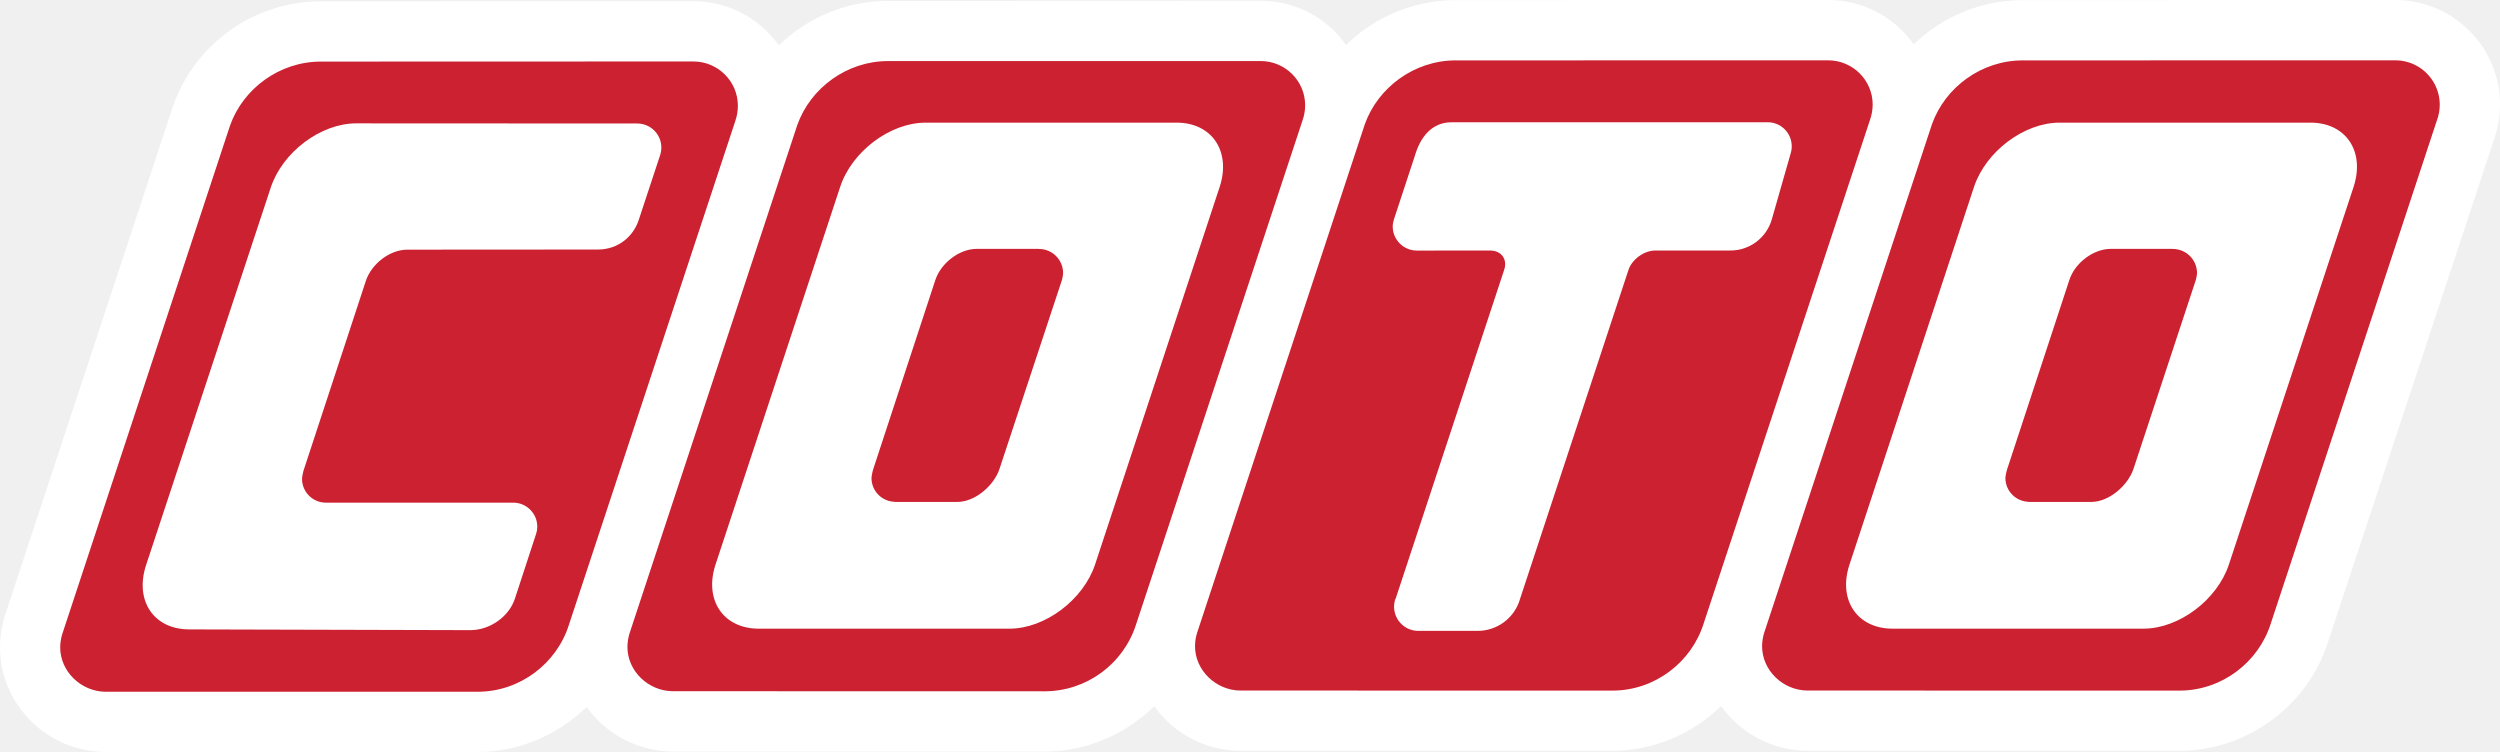
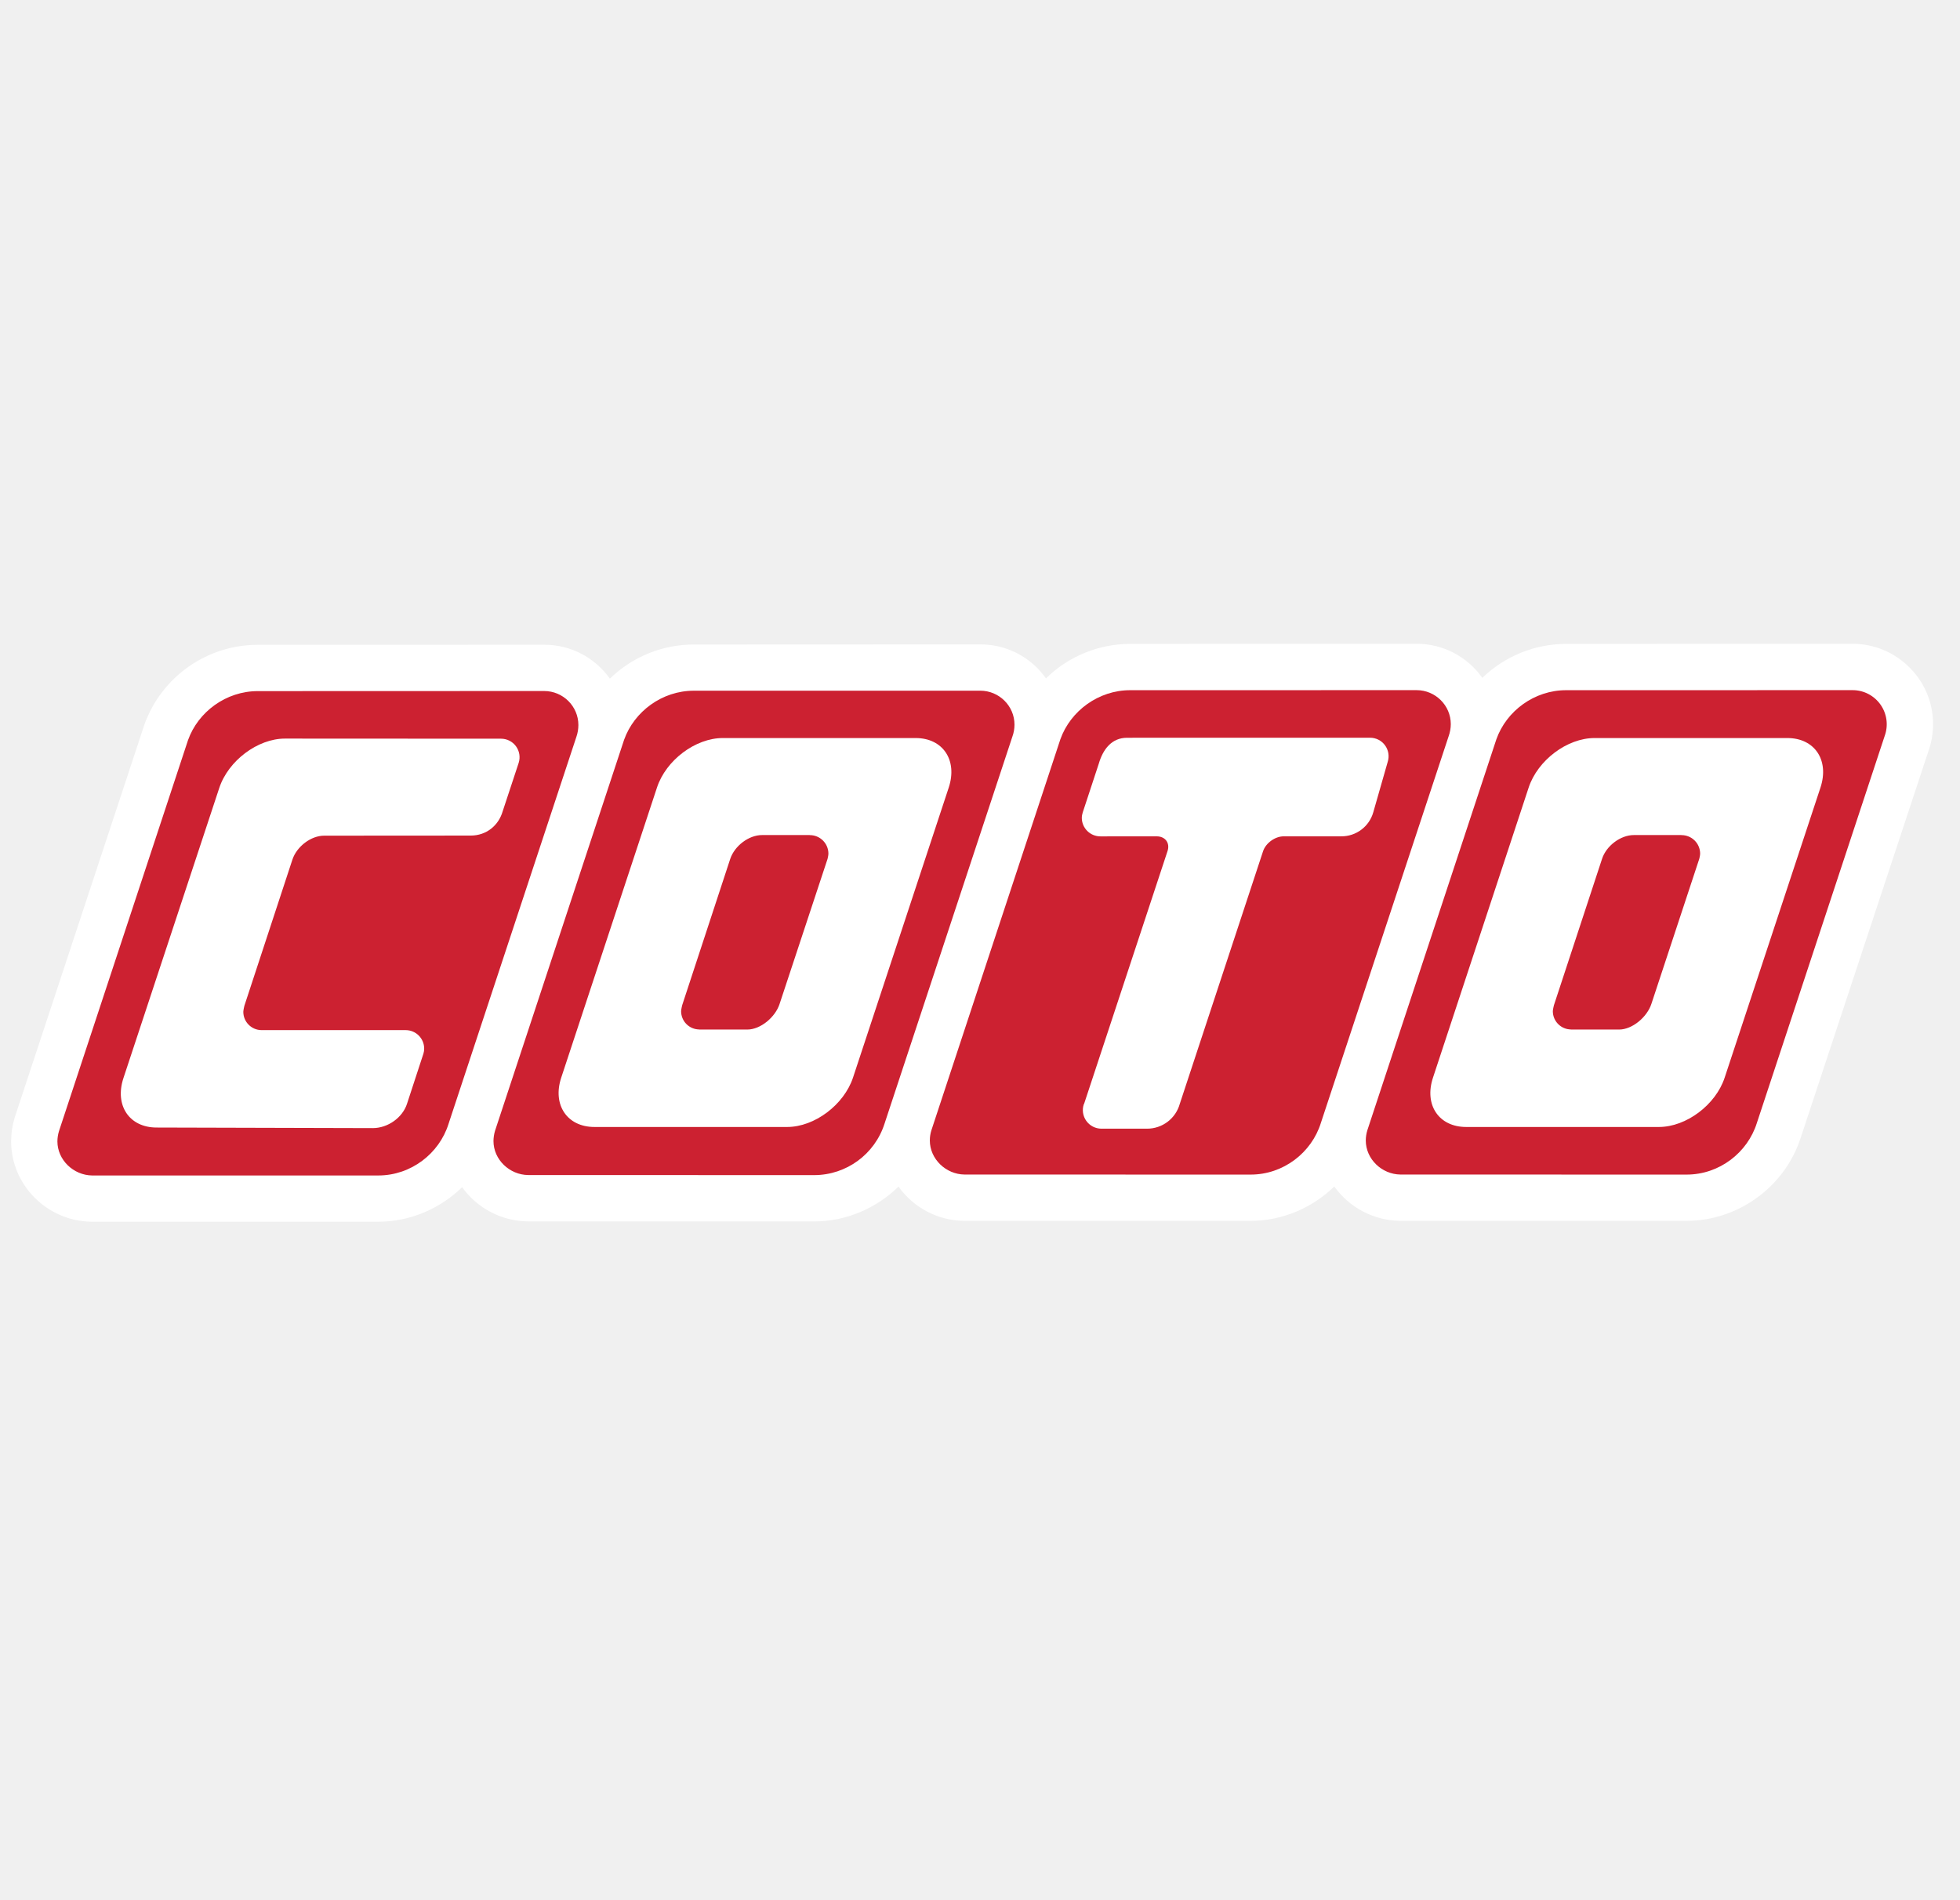
- <svg xmlns="http://www.w3.org/2000/svg" width="2108.547" height="634.196" viewBox="0 0 162.574 48.898" version="1.1" id="svg5874">
-   <defs id="defs5878" />
-   <g fill-rule="evenodd" clip-rule="evenodd" id="g5872" transform="translate(-17.385,-70.49399)">
+ <svg xmlns="http://www.w3.org/2000/svg" viewBox="-0.941 -54.468 165.793 160.745" width="165.793px" height="160.745px">
+   <g fill-rule="evenodd" clip-rule="evenodd" id="g5872" transform="matrix(1, 0, 0, 1, -17.385, -70.49399)">
    <g id="g6060">
      <path d="m 179.959,77.295 a 6.745,6.745 0 0 0 -1.996,-4.8 6.78,6.78 0 0 0 -4.812,-2 l -24.201,0.009 h -0.027 a 10.203,10.203 0 0 0 -7.092,2.876 6.772,6.772 0 0 0 -5.56,-2.886 l -24.201,0.009 h -0.025 a 10.185,10.185 0 0 0 -7.125,2.919 7.102,7.102 0 0 0 -0.74,-0.884 6.78,6.78 0 0 0 -4.816,-1.992 l -24.199,0.01 h -0.03 a 10.17,10.17 0 0 0 -7.103,2.89 6.777,6.777 0 0 0 -5.556,-2.871 L 38.282,70.58 H 38.25 a 10.202,10.202 0 0 0 -9.59,6.745 l -0.018,0.048 -0.012,0.046 -10.919,33.086 -0.009,0.039 -0.016,0.041 a 6.975,6.975 0 0 0 -0.301,2.004 c 0,3.709 3.056,6.756 6.8,6.803 H 48.44 c 2.694,0 5.23,-1.104 7.095,-2.922 a 6.931,6.931 0 0 0 5.541,2.895 h 0.046 l 24.202,0.002 c 2.702,0 5.252,-1.115 7.123,-2.949 a 6.893,6.893 0 0 0 5.534,2.9 h 24.257 c 2.68,0 5.213,-1.098 7.07,-2.908 a 6.948,6.948 0 0 0 5.553,2.908 h 24.249 c 4.387,0 8.367,-2.922 9.674,-7.105 l -0.016,0.057 10.816,-32.749 -0.035,0.108 c 0.267,-0.734 0.41,-1.543 0.41,-2.334 z" fill="#ffffff" id="path5862" />
      <path d="m 112.043,74.421 c -2.682,0 -5.049,1.755 -5.904,4.152 l -10.911,33.085 a 2.882,2.882 0 0 0 -0.131,0.857 c 0,1.578 1.365,2.867 2.932,2.885 l 24.209,0.004 c 2.764,0 5.148,-1.852 5.934,-4.363 l 10.816,-32.744 c 0.109,-0.307 0.176,-0.659 0.176,-1.002 0,-1.592 -1.307,-2.878 -2.895,-2.878 l -24.201,0.004 z" fill="#cc2131" id="path5864" />
      <path d="m 113.465,111.52 h -3.863 a 1.573,1.573 0 0 1 -1.48,-2.074 l 0.023,-0.025 7.055,-21.377 c 0.232,-0.688 -0.18,-1.258 -0.916,-1.258 l -4.76,0.003 a 1.573,1.573 0 0 1 -1.572,-1.562 c 0,-0.161 0.035,-0.32 0.08,-0.468 l 1.357,-4.123 c 0.35,-1.202 1.082,-2.19 2.393,-2.19 l 20.553,-0.003 a 1.565,1.565 0 0 1 1.496,2.031 l -1.221,4.267 a 2.797,2.797 0 0 1 -2.725,2.044 h -4.854 c -0.732,0 -1.518,0.57 -1.746,1.258 l -7.045,21.377 a 2.87,2.87 0 0 1 -2.775,2.1 z" fill="#ffffff" id="path5866" />
      <path d="m 75.132,74.465 c -2.682,0 -5.043,1.758 -5.897,4.152 l -10.92,33.09 a 3.186,3.186 0 0 0 -0.129,0.855 c 0,1.58 1.365,2.865 2.938,2.881 l 24.202,0.006 a 6.254,6.254 0 0 0 5.94,-4.357 l 10.816,-32.75 c 0.113,-0.307 0.176,-0.658 0.176,-1.004 0,-1.586 -1.301,-2.875 -2.895,-2.875 l -24.199,0.002 z m 73.79,-0.044 c -2.688,0 -5.051,1.755 -5.902,4.152 l -10.916,33.085 c -0.08,0.262 -0.131,0.566 -0.131,0.857 0,1.578 1.357,2.867 2.934,2.885 l 24.205,0.004 c 2.771,0 5.15,-1.852 5.941,-4.363 l 10.811,-32.744 a 2.887,2.887 0 0 0 -2.713,-3.88 L 148.95,74.421 Z M 38.25,74.499 c -2.686,0 -5.049,1.754 -5.901,4.147 L 21.433,111.729 A 3.06,3.06 0 0 0 21.3,112.59 c 0,1.58 1.363,2.869 2.936,2.889 H 48.44 c 2.774,0 5.157,-1.855 5.944,-4.363 L 65.199,78.37 a 3.05,3.05 0 0 0 0.169,-1.002 c 0,-1.589 -1.302,-2.877 -2.895,-2.877 l -24.194,0.008 z" fill="#cc2131" id="path5868" />
      <path d="m 56.266,86.721 c 1.316,0 2.345,-0.846 2.695,-2.042 l 1.36,-4.12 A 1.566,1.566 0 0 0 58.83,78.525 L 40.547,78.516 c -2.307,0 -4.8,1.873 -5.559,4.187 l -8.104,24.54 c -0.758,2.309 0.497,4.18 2.805,4.18 l 18.287,0.049 c 1.283,0 2.523,-0.896 2.896,-2.057 l 1.389,-4.244 a 1.38,1.38 0 0 0 0.063,-0.428 c 0,-0.861 -0.701,-1.562 -1.564,-1.562 H 38.57 a 1.548,1.548 0 0 1 -1.544,-1.551 c 0,-0.143 0.091,-0.514 0.091,-0.514 l 4.062,-12.364 c 0.372,-1.116 1.574,-2.023 2.686,-2.023 z m 111.365,-8.252 h -16.309 c -2.311,0 -4.805,1.873 -5.57,4.186 l -8.092,24.541 c -0.766,2.303 0.486,4.18 2.805,4.18 h 16.305 c 2.314,0 4.807,-1.877 5.562,-4.18 l 8.104,-24.541 c 0.759,-2.314 -0.491,-4.186 -2.805,-4.186 z m -7.451,10.227 -4.047,12.265 c -0.369,1.125 -1.621,2.172 -2.734,2.172 h -4.184 l 0.127,-0.008 a 1.548,1.548 0 0 1 -1.547,-1.545 c 0,-0.145 0.096,-0.516 0.096,-0.516 l 4.066,-12.369 c 0.359,-1.111 1.57,-2.017 2.688,-2.017 h 4.023 l 0.01,0.005 a 1.57,1.57 0 0 1 1.578,1.565 c 0,0.164 -0.076,0.448 -0.076,0.448 z M 93.894,78.469 H 77.582 c -2.31,0 -4.806,1.873 -5.564,4.186 l -8.099,24.541 c -0.764,2.303 0.495,4.18 2.804,4.18 h 16.309 c 2.313,0 4.804,-1.877 5.568,-4.18 l 8.098,-24.541 c 0.759,-2.314 -0.496,-4.186 -2.804,-4.186 z m -7.449,10.227 -4.055,12.265 c -0.36,1.125 -1.615,2.172 -2.735,2.172 h -4.177 l 0.128,-0.008 a 1.543,1.543 0 0 1 -1.548,-1.545 c 0,-0.145 0.093,-0.516 0.093,-0.516 l 4.062,-12.369 c 0.371,-1.111 1.575,-2.017 2.688,-2.017 h 4.028 l 0.014,0.005 a 1.57,1.57 0 0 1 1.575,1.565 c -0.001,0.164 -0.073,0.448 -0.073,0.448 z" fill="#ffffff" id="path5870" />
    </g>
  </g>
</svg>
